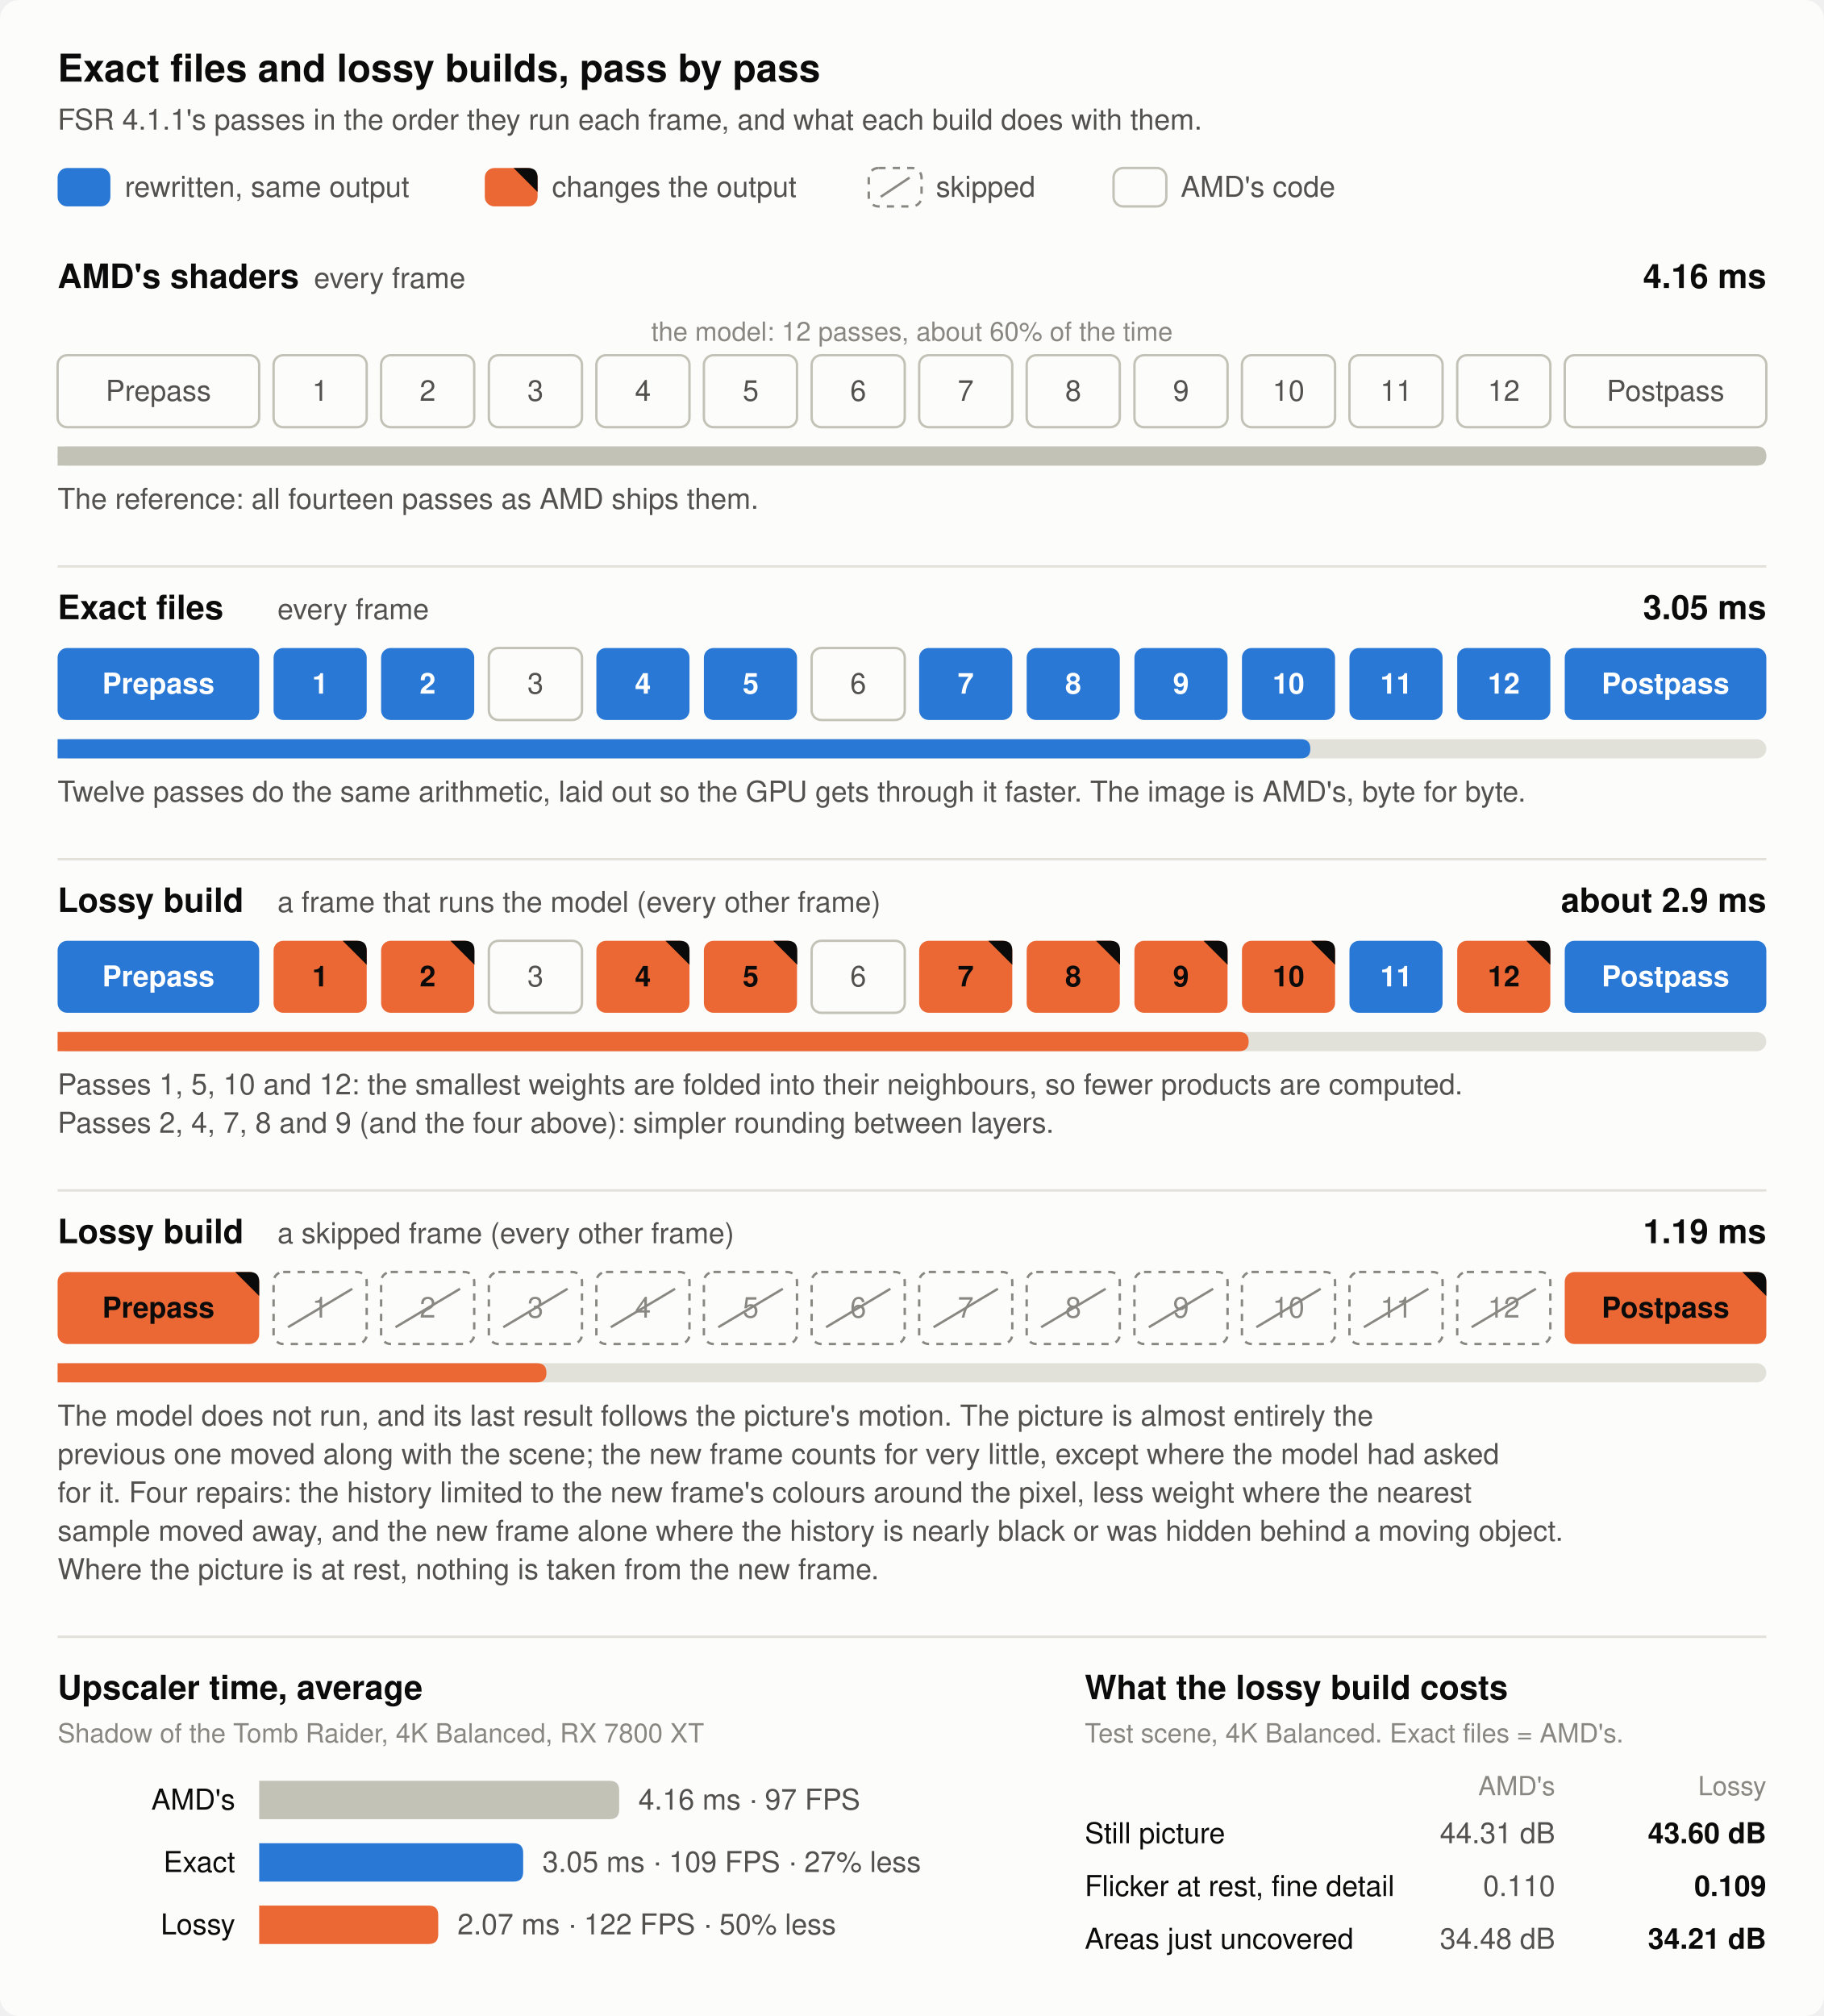
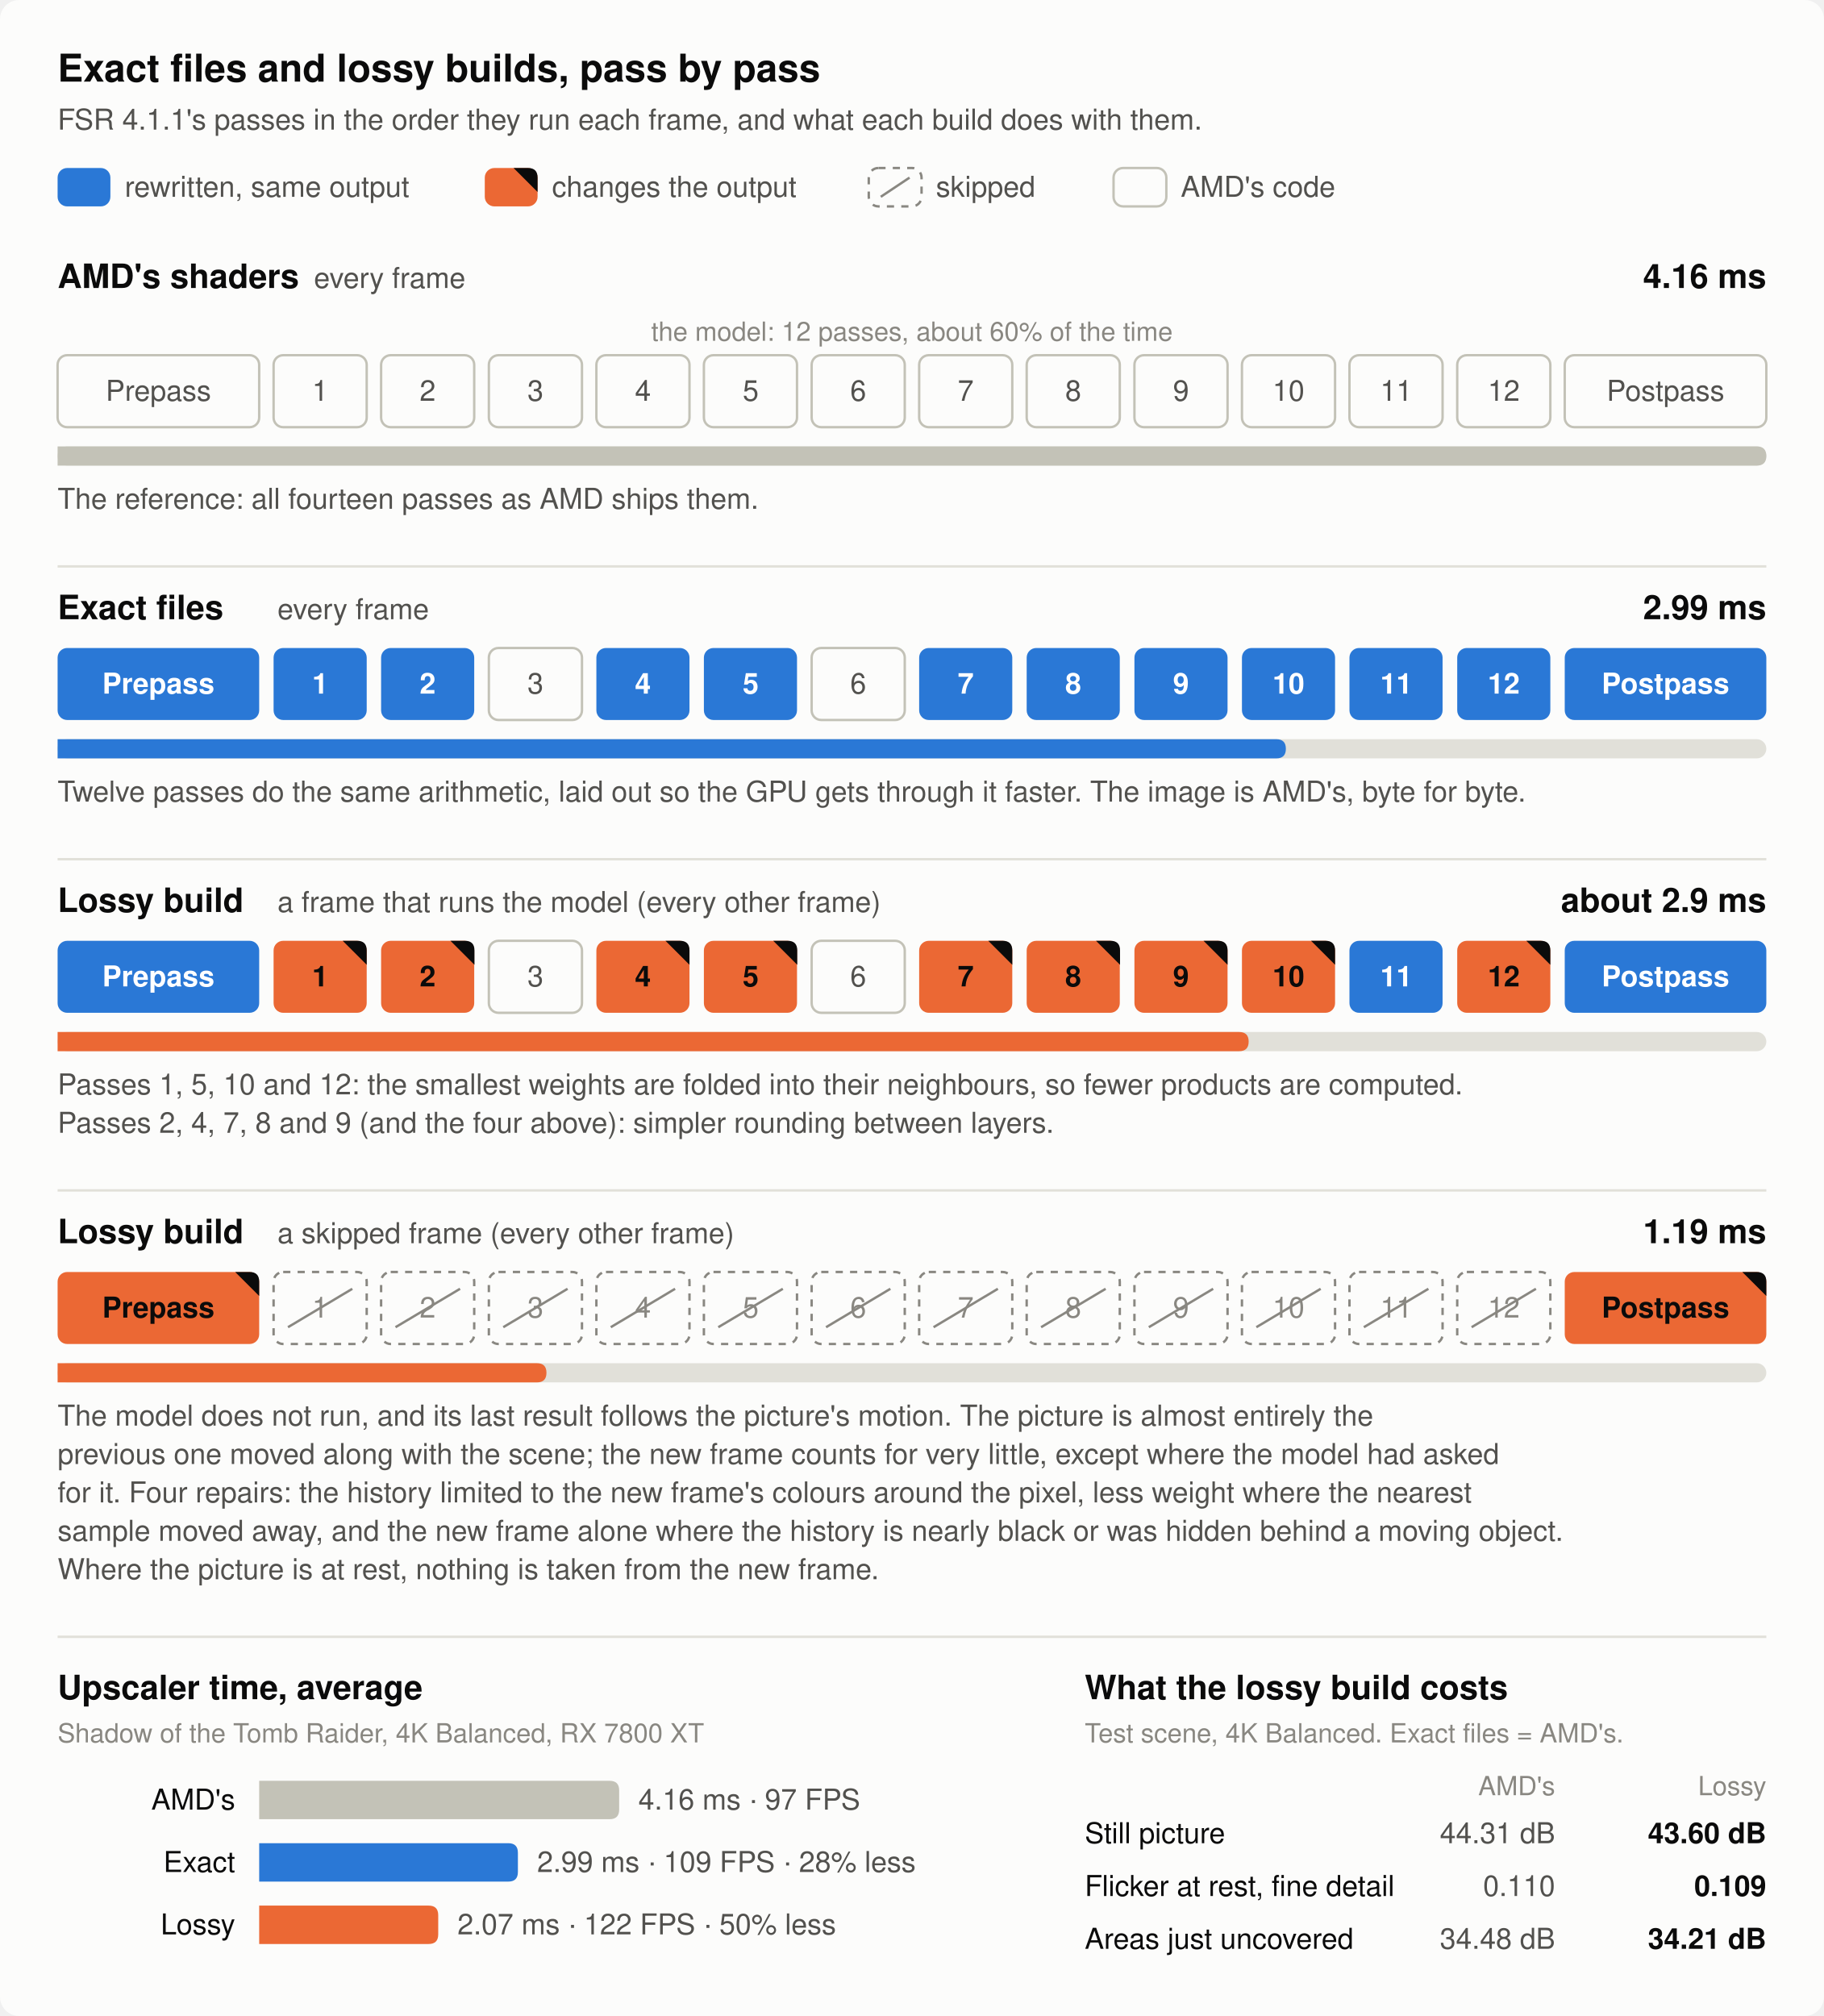
- <svg xmlns="http://www.w3.org/2000/svg" width="760" height="840" viewBox="0 0 760 840" role="img" aria-label="How the exact files and the lossy test builds differ from AMD's FSR 4.1.1 shaders, pass by pass. AMD's shaders: all fourteen passes unchanged, 4.16 ms per frame. Exact files: twelve passes rewritten with the same output (model passes 3 and 6 untouched), 3.05 ms, the image is AMD's byte for byte. Lossy build on a frame that runs the model: nine model passes change the output (weights folded in passes 1, 5, 10 and 12, simpler rounding in those and in 2, 4, 7, 8 and 9), about 2.9 ms. Lossy build on a skipped frame: all twelve model passes are skipped and the prepass and postpass show mostly the reprojected history, with the model's last result following the motion and four repairs, and nothing taken from the new frame where the picture is at rest, 1.19 ms. The two kinds of frame alternate, 2.07 ms on average, 50% less than AMD's. Cost of the lossy build in a test scene at 4K Balanced: still picture 43.60 dB against 44.31, flicker on fine detail at rest 0.109 against 0.110, areas just uncovered by a moving object 34.21 dB against 34.48. Shadow of the Tomb Raider, 4K Balanced, Radeon RX 7800 XT.">
+ <svg xmlns="http://www.w3.org/2000/svg" width="760" height="840" viewBox="0 0 760 840" role="img" aria-label="How the exact files and the lossy test builds differ from AMD's FSR 4.1.1 shaders, pass by pass. AMD's shaders: all fourteen passes unchanged, 4.16 ms per frame. Exact files: twelve passes rewritten with the same output (model passes 3 and 6 untouched), 2.99 ms, the image is AMD's byte for byte. Lossy build on a frame that runs the model: nine model passes change the output (weights folded in passes 1, 5, 10 and 12, simpler rounding in those and in 2, 4, 7, 8 and 9), about 2.9 ms. Lossy build on a skipped frame: all twelve model passes are skipped and the prepass and postpass show mostly the reprojected history, with the model's last result following the motion and four repairs, and nothing taken from the new frame where the picture is at rest, 1.19 ms. The two kinds of frame alternate, 2.07 ms on average, 50% less than AMD's. Cost of the lossy build in a test scene at 4K Balanced: still picture 43.60 dB against 44.31, flicker on fine detail at rest 0.109 against 0.110, areas just uncovered by a moving object 34.21 dB against 34.48. Shadow of the Tomb Raider, 4K Balanced, Radeon RX 7800 XT.">
  <rect width="760" height="840" rx="8" fill="#fcfcfb" />
  <text x="24.0" y="34.0" font-family="-apple-system, 'Segoe UI', Helvetica, Arial, sans-serif" font-size="16" font-weight="600" text-anchor="start" fill="#0b0b0b">Exact files and lossy builds, pass by pass</text>
  <text x="24.0" y="54.0" font-family="-apple-system, 'Segoe UI', Helvetica, Arial, sans-serif" font-size="12" text-anchor="start" fill="#52514e">FSR 4.1.1's passes in the order they run each frame, and what each build does with them.</text>
  <rect x="24.0" y="70" width="22.0" height="16" rx="4" fill="#2a78d6" />
  <text x="35.0" y="82.0" font-family="-apple-system, 'Segoe UI', Helvetica, Arial, sans-serif" font-size="12" font-weight="600" text-anchor="middle" fill="#ffffff" />
  <text x="52.0" y="82.0" font-family="-apple-system, 'Segoe UI', Helvetica, Arial, sans-serif" font-size="12" text-anchor="start" fill="#52514e">rewritten, same output</text>
  <rect x="202.0" y="70" width="22.0" height="16" rx="4" fill="#eb6834" />
  <text x="213.0" y="82.0" font-family="-apple-system, 'Segoe UI', Helvetica, Arial, sans-serif" font-size="12" font-weight="600" text-anchor="middle" fill="#0b0b0b" />
  <path d="M214.0,70 H220.0 Q224.0,70 224.0,74 V80 Z" fill="#0b0b0b" />
  <text x="230.0" y="82.0" font-family="-apple-system, 'Segoe UI', Helvetica, Arial, sans-serif" font-size="12" text-anchor="start" fill="#52514e">changes the output</text>
  <rect x="362.0" y="70" width="22.0" height="16" rx="4" fill="#fcfcfb" stroke="#898781" stroke-width="1" stroke-dasharray="3 3" />
  <line x1="367" y1="82" x2="379" y2="74" stroke="#898781" stroke-width="1" />
  <text x="390.0" y="82.0" font-family="-apple-system, 'Segoe UI', Helvetica, Arial, sans-serif" font-size="12" text-anchor="start" fill="#52514e">skipped</text>
  <rect x="464.0" y="70" width="22.0" height="16" rx="4" fill="#fcfcfb" stroke="#c3c2b7" stroke-width="1" />
  <text x="475.0" y="82.0" font-family="-apple-system, 'Segoe UI', Helvetica, Arial, sans-serif" font-size="12" text-anchor="middle" fill="#52514e" />
  <text x="492.0" y="82.0" font-family="-apple-system, 'Segoe UI', Helvetica, Arial, sans-serif" font-size="12" text-anchor="start" fill="#52514e">AMD's code</text>
  <text x="24.0" y="120.0" font-family="-apple-system, 'Segoe UI', Helvetica, Arial, sans-serif" font-size="14" font-weight="600" text-anchor="start" fill="#0b0b0b">AMD's shaders</text>
  <text x="130.8" y="120.0" font-family="-apple-system, 'Segoe UI', Helvetica, Arial, sans-serif" font-size="12" text-anchor="start" fill="#52514e">every frame</text>
  <text x="736.0" y="120.0" font-family="-apple-system, 'Segoe UI', Helvetica, Arial, sans-serif" font-size="14" font-weight="600" text-anchor="end" fill="#0b0b0b">4.16 ms</text>
  <rect x="24.0" y="148" width="84.0" height="30" rx="4" fill="#fcfcfb" stroke="#c3c2b7" stroke-width="1" />
  <text x="66.0" y="167.0" font-family="-apple-system, 'Segoe UI', Helvetica, Arial, sans-serif" font-size="12" text-anchor="middle" fill="#52514e">Prepass</text>
  <rect x="114.0" y="148" width="38.8" height="30" rx="4" fill="#fcfcfb" stroke="#c3c2b7" stroke-width="1" />
  <text x="133.4" y="167.0" font-family="-apple-system, 'Segoe UI', Helvetica, Arial, sans-serif" font-size="12" text-anchor="middle" fill="#52514e">1</text>
  <rect x="158.8" y="148" width="38.8" height="30" rx="4" fill="#fcfcfb" stroke="#c3c2b7" stroke-width="1" />
  <text x="178.2" y="167.0" font-family="-apple-system, 'Segoe UI', Helvetica, Arial, sans-serif" font-size="12" text-anchor="middle" fill="#52514e">2</text>
  <rect x="203.7" y="148" width="38.8" height="30" rx="4" fill="#fcfcfb" stroke="#c3c2b7" stroke-width="1" />
  <text x="223.1" y="167.0" font-family="-apple-system, 'Segoe UI', Helvetica, Arial, sans-serif" font-size="12" text-anchor="middle" fill="#52514e">3</text>
  <rect x="248.5" y="148" width="38.8" height="30" rx="4" fill="#fcfcfb" stroke="#c3c2b7" stroke-width="1" />
  <text x="267.9" y="167.0" font-family="-apple-system, 'Segoe UI', Helvetica, Arial, sans-serif" font-size="12" text-anchor="middle" fill="#52514e">4</text>
  <rect x="293.3" y="148" width="38.8" height="30" rx="4" fill="#fcfcfb" stroke="#c3c2b7" stroke-width="1" />
  <text x="312.8" y="167.0" font-family="-apple-system, 'Segoe UI', Helvetica, Arial, sans-serif" font-size="12" text-anchor="middle" fill="#52514e">5</text>
  <rect x="338.2" y="148" width="38.8" height="30" rx="4" fill="#fcfcfb" stroke="#c3c2b7" stroke-width="1" />
  <text x="357.6" y="167.0" font-family="-apple-system, 'Segoe UI', Helvetica, Arial, sans-serif" font-size="12" text-anchor="middle" fill="#52514e">6</text>
  <rect x="383.0" y="148" width="38.8" height="30" rx="4" fill="#fcfcfb" stroke="#c3c2b7" stroke-width="1" />
  <text x="402.4" y="167.0" font-family="-apple-system, 'Segoe UI', Helvetica, Arial, sans-serif" font-size="12" text-anchor="middle" fill="#52514e">7</text>
  <rect x="427.8" y="148" width="38.8" height="30" rx="4" fill="#fcfcfb" stroke="#c3c2b7" stroke-width="1" />
  <text x="447.2" y="167.0" font-family="-apple-system, 'Segoe UI', Helvetica, Arial, sans-serif" font-size="12" text-anchor="middle" fill="#52514e">8</text>
  <rect x="472.7" y="148" width="38.8" height="30" rx="4" fill="#fcfcfb" stroke="#c3c2b7" stroke-width="1" />
  <text x="492.1" y="167.0" font-family="-apple-system, 'Segoe UI', Helvetica, Arial, sans-serif" font-size="12" text-anchor="middle" fill="#52514e">9</text>
  <rect x="517.5" y="148" width="38.8" height="30" rx="4" fill="#fcfcfb" stroke="#c3c2b7" stroke-width="1" />
  <text x="536.9" y="167.0" font-family="-apple-system, 'Segoe UI', Helvetica, Arial, sans-serif" font-size="12" text-anchor="middle" fill="#52514e">10</text>
  <rect x="562.3" y="148" width="38.8" height="30" rx="4" fill="#fcfcfb" stroke="#c3c2b7" stroke-width="1" />
  <text x="581.8" y="167.0" font-family="-apple-system, 'Segoe UI', Helvetica, Arial, sans-serif" font-size="12" text-anchor="middle" fill="#52514e">11</text>
  <rect x="607.2" y="148" width="38.8" height="30" rx="4" fill="#fcfcfb" stroke="#c3c2b7" stroke-width="1" />
  <text x="626.6" y="167.0" font-family="-apple-system, 'Segoe UI', Helvetica, Arial, sans-serif" font-size="12" text-anchor="middle" fill="#52514e">12</text>
  <rect x="652.0" y="148" width="84.0" height="30" rx="4" fill="#fcfcfb" stroke="#c3c2b7" stroke-width="1" />
  <text x="694.0" y="167.0" font-family="-apple-system, 'Segoe UI', Helvetica, Arial, sans-serif" font-size="12" text-anchor="middle" fill="#52514e">Postpass</text>
  <text x="380.0" y="142.0" font-family="-apple-system, 'Segoe UI', Helvetica, Arial, sans-serif" font-size="11" text-anchor="middle" fill="#898781">the model: 12 passes, about 60% of the time</text>
  <rect x="24" y="186" width="712" height="8" rx="4" fill="#e1e0d9" />
  <path d="M24,186 H732.0 Q736.0,186 736.0,190 V190 Q736.0,194 732.0,194 H24 Z" fill="#c3c2b7" />
  <text x="24.0" y="212.0" font-family="-apple-system, 'Segoe UI', Helvetica, Arial, sans-serif" font-size="12" text-anchor="start" fill="#52514e">The reference: all fourteen passes as AMD ships them.</text>
  <line x1="24" y1="236" x2="736" y2="236" stroke="#e1e0d9" stroke-width="1" />
  <text x="24.0" y="258.0" font-family="-apple-system, 'Segoe UI', Helvetica, Arial, sans-serif" font-size="14" font-weight="600" text-anchor="start" fill="#0b0b0b">Exact files</text>
  <text x="115.6" y="258.0" font-family="-apple-system, 'Segoe UI', Helvetica, Arial, sans-serif" font-size="12" text-anchor="start" fill="#52514e">every frame</text>
-   <text x="736.0" y="258.0" font-family="-apple-system, 'Segoe UI', Helvetica, Arial, sans-serif" font-size="14" font-weight="600" text-anchor="end" fill="#0b0b0b">3.05 ms</text>
+   <text x="736.0" y="258.0" font-family="-apple-system, 'Segoe UI', Helvetica, Arial, sans-serif" font-size="14" font-weight="600" text-anchor="end" fill="#0b0b0b">2.99 ms</text>
  <rect x="24.0" y="270" width="84.0" height="30" rx="4" fill="#2a78d6" />
  <text x="66.0" y="289.0" font-family="-apple-system, 'Segoe UI', Helvetica, Arial, sans-serif" font-size="12" font-weight="600" text-anchor="middle" fill="#ffffff">Prepass</text>
  <rect x="114.0" y="270" width="38.8" height="30" rx="4" fill="#2a78d6" />
  <text x="133.4" y="289.0" font-family="-apple-system, 'Segoe UI', Helvetica, Arial, sans-serif" font-size="12" font-weight="600" text-anchor="middle" fill="#ffffff">1</text>
  <rect x="158.8" y="270" width="38.8" height="30" rx="4" fill="#2a78d6" />
  <text x="178.2" y="289.0" font-family="-apple-system, 'Segoe UI', Helvetica, Arial, sans-serif" font-size="12" font-weight="600" text-anchor="middle" fill="#ffffff">2</text>
  <rect x="203.7" y="270" width="38.8" height="30" rx="4" fill="#fcfcfb" stroke="#c3c2b7" stroke-width="1" />
  <text x="223.1" y="289.0" font-family="-apple-system, 'Segoe UI', Helvetica, Arial, sans-serif" font-size="12" text-anchor="middle" fill="#52514e">3</text>
  <rect x="248.5" y="270" width="38.8" height="30" rx="4" fill="#2a78d6" />
  <text x="267.9" y="289.0" font-family="-apple-system, 'Segoe UI', Helvetica, Arial, sans-serif" font-size="12" font-weight="600" text-anchor="middle" fill="#ffffff">4</text>
  <rect x="293.3" y="270" width="38.8" height="30" rx="4" fill="#2a78d6" />
  <text x="312.8" y="289.0" font-family="-apple-system, 'Segoe UI', Helvetica, Arial, sans-serif" font-size="12" font-weight="600" text-anchor="middle" fill="#ffffff">5</text>
  <rect x="338.2" y="270" width="38.8" height="30" rx="4" fill="#fcfcfb" stroke="#c3c2b7" stroke-width="1" />
  <text x="357.6" y="289.0" font-family="-apple-system, 'Segoe UI', Helvetica, Arial, sans-serif" font-size="12" text-anchor="middle" fill="#52514e">6</text>
  <rect x="383.0" y="270" width="38.8" height="30" rx="4" fill="#2a78d6" />
  <text x="402.4" y="289.0" font-family="-apple-system, 'Segoe UI', Helvetica, Arial, sans-serif" font-size="12" font-weight="600" text-anchor="middle" fill="#ffffff">7</text>
  <rect x="427.8" y="270" width="38.8" height="30" rx="4" fill="#2a78d6" />
  <text x="447.2" y="289.0" font-family="-apple-system, 'Segoe UI', Helvetica, Arial, sans-serif" font-size="12" font-weight="600" text-anchor="middle" fill="#ffffff">8</text>
  <rect x="472.7" y="270" width="38.8" height="30" rx="4" fill="#2a78d6" />
  <text x="492.1" y="289.0" font-family="-apple-system, 'Segoe UI', Helvetica, Arial, sans-serif" font-size="12" font-weight="600" text-anchor="middle" fill="#ffffff">9</text>
  <rect x="517.5" y="270" width="38.8" height="30" rx="4" fill="#2a78d6" />
  <text x="536.9" y="289.0" font-family="-apple-system, 'Segoe UI', Helvetica, Arial, sans-serif" font-size="12" font-weight="600" text-anchor="middle" fill="#ffffff">10</text>
  <rect x="562.3" y="270" width="38.8" height="30" rx="4" fill="#2a78d6" />
  <text x="581.8" y="289.0" font-family="-apple-system, 'Segoe UI', Helvetica, Arial, sans-serif" font-size="12" font-weight="600" text-anchor="middle" fill="#ffffff">11</text>
  <rect x="607.2" y="270" width="38.8" height="30" rx="4" fill="#2a78d6" />
  <text x="626.6" y="289.0" font-family="-apple-system, 'Segoe UI', Helvetica, Arial, sans-serif" font-size="12" font-weight="600" text-anchor="middle" fill="#ffffff">12</text>
  <rect x="652.0" y="270" width="84.0" height="30" rx="4" fill="#2a78d6" />
  <text x="694.0" y="289.0" font-family="-apple-system, 'Segoe UI', Helvetica, Arial, sans-serif" font-size="12" font-weight="600" text-anchor="middle" fill="#ffffff">Postpass</text>
  <rect x="24" y="308" width="712" height="8" rx="4" fill="#e1e0d9" />
-   <path d="M24,308 H542.0 Q546.0,308 546.0,312 V312 Q546.0,316 542.0,316 H24 Z" fill="#2a78d6" />
+   <path d="M24,308 H531.8 Q535.8,308 535.8,312 V312 Q535.8,316 531.8,316 H24 Z" fill="#2a78d6" />
  <text x="24.0" y="334.0" font-family="-apple-system, 'Segoe UI', Helvetica, Arial, sans-serif" font-size="12" text-anchor="start" fill="#52514e">Twelve passes do the same arithmetic, laid out so the GPU gets through it faster. The image is AMD's, byte for byte.</text>
  <line x1="24" y1="358" x2="736" y2="358" stroke="#e1e0d9" stroke-width="1" />
  <text x="24.0" y="380.0" font-family="-apple-system, 'Segoe UI', Helvetica, Arial, sans-serif" font-size="14" font-weight="600" text-anchor="start" fill="#0b0b0b">Lossy build</text>
  <text x="115.6" y="380.0" font-family="-apple-system, 'Segoe UI', Helvetica, Arial, sans-serif" font-size="12" text-anchor="start" fill="#52514e">a frame that runs the model (every other frame)</text>
  <text x="736.0" y="380.0" font-family="-apple-system, 'Segoe UI', Helvetica, Arial, sans-serif" font-size="14" font-weight="600" text-anchor="end" fill="#0b0b0b">about 2.9 ms</text>
  <rect x="24.0" y="392" width="84.0" height="30" rx="4" fill="#2a78d6" />
  <text x="66.0" y="411.0" font-family="-apple-system, 'Segoe UI', Helvetica, Arial, sans-serif" font-size="12" font-weight="600" text-anchor="middle" fill="#ffffff">Prepass</text>
  <rect x="114.0" y="392" width="38.8" height="30" rx="4" fill="#eb6834" />
  <text x="133.4" y="411.0" font-family="-apple-system, 'Segoe UI', Helvetica, Arial, sans-serif" font-size="12" font-weight="600" text-anchor="middle" fill="#0b0b0b">1</text>
  <path d="M142.8,392 H148.8 Q152.8,392 152.8,396 V402 Z" fill="#0b0b0b" />
  <rect x="158.8" y="392" width="38.8" height="30" rx="4" fill="#eb6834" />
  <text x="178.2" y="411.0" font-family="-apple-system, 'Segoe UI', Helvetica, Arial, sans-serif" font-size="12" font-weight="600" text-anchor="middle" fill="#0b0b0b">2</text>
  <path d="M187.7,392 H193.7 Q197.7,392 197.7,396 V402 Z" fill="#0b0b0b" />
  <rect x="203.7" y="392" width="38.8" height="30" rx="4" fill="#fcfcfb" stroke="#c3c2b7" stroke-width="1" />
  <text x="223.1" y="411.0" font-family="-apple-system, 'Segoe UI', Helvetica, Arial, sans-serif" font-size="12" text-anchor="middle" fill="#52514e">3</text>
  <rect x="248.5" y="392" width="38.8" height="30" rx="4" fill="#eb6834" />
  <text x="267.9" y="411.0" font-family="-apple-system, 'Segoe UI', Helvetica, Arial, sans-serif" font-size="12" font-weight="600" text-anchor="middle" fill="#0b0b0b">4</text>
  <path d="M277.3,392 H283.3 Q287.3,392 287.3,396 V402 Z" fill="#0b0b0b" />
  <rect x="293.3" y="392" width="38.8" height="30" rx="4" fill="#eb6834" />
  <text x="312.8" y="411.0" font-family="-apple-system, 'Segoe UI', Helvetica, Arial, sans-serif" font-size="12" font-weight="600" text-anchor="middle" fill="#0b0b0b">5</text>
  <path d="M322.2,392 H328.2 Q332.2,392 332.2,396 V402 Z" fill="#0b0b0b" />
  <rect x="338.2" y="392" width="38.8" height="30" rx="4" fill="#fcfcfb" stroke="#c3c2b7" stroke-width="1" />
  <text x="357.6" y="411.0" font-family="-apple-system, 'Segoe UI', Helvetica, Arial, sans-serif" font-size="12" text-anchor="middle" fill="#52514e">6</text>
  <rect x="383.0" y="392" width="38.8" height="30" rx="4" fill="#eb6834" />
  <text x="402.4" y="411.0" font-family="-apple-system, 'Segoe UI', Helvetica, Arial, sans-serif" font-size="12" font-weight="600" text-anchor="middle" fill="#0b0b0b">7</text>
  <path d="M411.8,392 H417.8 Q421.8,392 421.8,396 V402 Z" fill="#0b0b0b" />
  <rect x="427.8" y="392" width="38.8" height="30" rx="4" fill="#eb6834" />
  <text x="447.2" y="411.0" font-family="-apple-system, 'Segoe UI', Helvetica, Arial, sans-serif" font-size="12" font-weight="600" text-anchor="middle" fill="#0b0b0b">8</text>
  <path d="M456.7,392 H462.7 Q466.7,392 466.7,396 V402 Z" fill="#0b0b0b" />
  <rect x="472.7" y="392" width="38.8" height="30" rx="4" fill="#eb6834" />
  <text x="492.1" y="411.0" font-family="-apple-system, 'Segoe UI', Helvetica, Arial, sans-serif" font-size="12" font-weight="600" text-anchor="middle" fill="#0b0b0b">9</text>
  <path d="M501.5,392 H507.5 Q511.5,392 511.5,396 V402 Z" fill="#0b0b0b" />
  <rect x="517.5" y="392" width="38.8" height="30" rx="4" fill="#eb6834" />
  <text x="536.9" y="411.0" font-family="-apple-system, 'Segoe UI', Helvetica, Arial, sans-serif" font-size="12" font-weight="600" text-anchor="middle" fill="#0b0b0b">10</text>
  <path d="M546.3,392 H552.3 Q556.3,392 556.3,396 V402 Z" fill="#0b0b0b" />
  <rect x="562.3" y="392" width="38.8" height="30" rx="4" fill="#2a78d6" />
  <text x="581.8" y="411.0" font-family="-apple-system, 'Segoe UI', Helvetica, Arial, sans-serif" font-size="12" font-weight="600" text-anchor="middle" fill="#ffffff">11</text>
  <rect x="607.2" y="392" width="38.8" height="30" rx="4" fill="#eb6834" />
  <text x="626.6" y="411.0" font-family="-apple-system, 'Segoe UI', Helvetica, Arial, sans-serif" font-size="12" font-weight="600" text-anchor="middle" fill="#0b0b0b">12</text>
  <path d="M636.0,392 H642.0 Q646.0,392 646.0,396 V402 Z" fill="#0b0b0b" />
  <rect x="652.0" y="392" width="84.0" height="30" rx="4" fill="#2a78d6" />
  <text x="694.0" y="411.0" font-family="-apple-system, 'Segoe UI', Helvetica, Arial, sans-serif" font-size="12" font-weight="600" text-anchor="middle" fill="#ffffff">Postpass</text>
  <rect x="24" y="430" width="712" height="8" rx="4" fill="#e1e0d9" />
  <path d="M24,430 H516.3 Q520.3,430 520.3,434 V434 Q520.3,438 516.3,438 H24 Z" fill="#eb6834" />
  <text x="24.0" y="456.0" font-family="-apple-system, 'Segoe UI', Helvetica, Arial, sans-serif" font-size="12" text-anchor="start" fill="#52514e">Passes 1, 5, 10 and 12: the smallest weights are folded into their neighbours, so fewer products are computed.</text>
  <text x="24.0" y="472.0" font-family="-apple-system, 'Segoe UI', Helvetica, Arial, sans-serif" font-size="12" text-anchor="start" fill="#52514e">Passes 2, 4, 7, 8 and 9 (and the four above): simpler rounding between layers.</text>
  <line x1="24" y1="496" x2="736" y2="496" stroke="#e1e0d9" stroke-width="1" />
  <text x="24.0" y="518.0" font-family="-apple-system, 'Segoe UI', Helvetica, Arial, sans-serif" font-size="14" font-weight="600" text-anchor="start" fill="#0b0b0b">Lossy build</text>
  <text x="115.6" y="518.0" font-family="-apple-system, 'Segoe UI', Helvetica, Arial, sans-serif" font-size="12" text-anchor="start" fill="#52514e">a skipped frame (every other frame)</text>
  <text x="736.0" y="518.0" font-family="-apple-system, 'Segoe UI', Helvetica, Arial, sans-serif" font-size="14" font-weight="600" text-anchor="end" fill="#0b0b0b">1.19 ms</text>
  <rect x="24.0" y="530" width="84.0" height="30" rx="4" fill="#eb6834" />
  <text x="66.0" y="549.0" font-family="-apple-system, 'Segoe UI', Helvetica, Arial, sans-serif" font-size="12" font-weight="600" text-anchor="middle" fill="#0b0b0b">Prepass</text>
  <path d="M98.0,530 H104.0 Q108.0,530 108.0,534 V540 Z" fill="#0b0b0b" />
  <rect x="114.0" y="530" width="38.8" height="30" rx="4" fill="#fcfcfb" stroke="#898781" stroke-width="1" stroke-dasharray="3 3" />
  <text x="133.4" y="549.0" font-family="-apple-system, 'Segoe UI', Helvetica, Arial, sans-serif" font-size="12" text-anchor="middle" fill="#898781">1</text>
  <line x1="120.0" y1="553" x2="146.8" y2="537" stroke="#898781" stroke-width="1" />
  <rect x="158.8" y="530" width="38.8" height="30" rx="4" fill="#fcfcfb" stroke="#898781" stroke-width="1" stroke-dasharray="3 3" />
  <text x="178.2" y="549.0" font-family="-apple-system, 'Segoe UI', Helvetica, Arial, sans-serif" font-size="12" text-anchor="middle" fill="#898781">2</text>
  <line x1="164.8" y1="553" x2="191.7" y2="537" stroke="#898781" stroke-width="1" />
  <rect x="203.7" y="530" width="38.8" height="30" rx="4" fill="#fcfcfb" stroke="#898781" stroke-width="1" stroke-dasharray="3 3" />
  <text x="223.1" y="549.0" font-family="-apple-system, 'Segoe UI', Helvetica, Arial, sans-serif" font-size="12" text-anchor="middle" fill="#898781">3</text>
  <line x1="209.7" y1="553" x2="236.5" y2="537" stroke="#898781" stroke-width="1" />
  <rect x="248.5" y="530" width="38.8" height="30" rx="4" fill="#fcfcfb" stroke="#898781" stroke-width="1" stroke-dasharray="3 3" />
  <text x="267.9" y="549.0" font-family="-apple-system, 'Segoe UI', Helvetica, Arial, sans-serif" font-size="12" text-anchor="middle" fill="#898781">4</text>
  <line x1="254.5" y1="553" x2="281.3" y2="537" stroke="#898781" stroke-width="1" />
  <rect x="293.3" y="530" width="38.8" height="30" rx="4" fill="#fcfcfb" stroke="#898781" stroke-width="1" stroke-dasharray="3 3" />
  <text x="312.8" y="549.0" font-family="-apple-system, 'Segoe UI', Helvetica, Arial, sans-serif" font-size="12" text-anchor="middle" fill="#898781">5</text>
  <line x1="299.3" y1="553" x2="326.2" y2="537" stroke="#898781" stroke-width="1" />
  <rect x="338.2" y="530" width="38.8" height="30" rx="4" fill="#fcfcfb" stroke="#898781" stroke-width="1" stroke-dasharray="3 3" />
  <text x="357.6" y="549.0" font-family="-apple-system, 'Segoe UI', Helvetica, Arial, sans-serif" font-size="12" text-anchor="middle" fill="#898781">6</text>
  <line x1="344.2" y1="553" x2="371.0" y2="537" stroke="#898781" stroke-width="1" />
  <rect x="383.0" y="530" width="38.8" height="30" rx="4" fill="#fcfcfb" stroke="#898781" stroke-width="1" stroke-dasharray="3 3" />
  <text x="402.4" y="549.0" font-family="-apple-system, 'Segoe UI', Helvetica, Arial, sans-serif" font-size="12" text-anchor="middle" fill="#898781">7</text>
  <line x1="389.0" y1="553" x2="415.8" y2="537" stroke="#898781" stroke-width="1" />
  <rect x="427.8" y="530" width="38.8" height="30" rx="4" fill="#fcfcfb" stroke="#898781" stroke-width="1" stroke-dasharray="3 3" />
  <text x="447.2" y="549.0" font-family="-apple-system, 'Segoe UI', Helvetica, Arial, sans-serif" font-size="12" text-anchor="middle" fill="#898781">8</text>
  <line x1="433.8" y1="553" x2="460.7" y2="537" stroke="#898781" stroke-width="1" />
  <rect x="472.7" y="530" width="38.8" height="30" rx="4" fill="#fcfcfb" stroke="#898781" stroke-width="1" stroke-dasharray="3 3" />
  <text x="492.1" y="549.0" font-family="-apple-system, 'Segoe UI', Helvetica, Arial, sans-serif" font-size="12" text-anchor="middle" fill="#898781">9</text>
  <line x1="478.7" y1="553" x2="505.5" y2="537" stroke="#898781" stroke-width="1" />
  <rect x="517.5" y="530" width="38.8" height="30" rx="4" fill="#fcfcfb" stroke="#898781" stroke-width="1" stroke-dasharray="3 3" />
  <text x="536.9" y="549.0" font-family="-apple-system, 'Segoe UI', Helvetica, Arial, sans-serif" font-size="12" text-anchor="middle" fill="#898781">10</text>
  <line x1="523.5" y1="553" x2="550.3" y2="537" stroke="#898781" stroke-width="1" />
  <rect x="562.3" y="530" width="38.8" height="30" rx="4" fill="#fcfcfb" stroke="#898781" stroke-width="1" stroke-dasharray="3 3" />
  <text x="581.8" y="549.0" font-family="-apple-system, 'Segoe UI', Helvetica, Arial, sans-serif" font-size="12" text-anchor="middle" fill="#898781">11</text>
  <line x1="568.3" y1="553" x2="595.2" y2="537" stroke="#898781" stroke-width="1" />
  <rect x="607.2" y="530" width="38.8" height="30" rx="4" fill="#fcfcfb" stroke="#898781" stroke-width="1" stroke-dasharray="3 3" />
  <text x="626.6" y="549.0" font-family="-apple-system, 'Segoe UI', Helvetica, Arial, sans-serif" font-size="12" text-anchor="middle" fill="#898781">12</text>
  <line x1="613.2" y1="553" x2="640.0" y2="537" stroke="#898781" stroke-width="1" />
  <rect x="652.0" y="530" width="84.0" height="30" rx="4" fill="#eb6834" />
  <text x="694.0" y="549.0" font-family="-apple-system, 'Segoe UI', Helvetica, Arial, sans-serif" font-size="12" font-weight="600" text-anchor="middle" fill="#0b0b0b">Postpass</text>
  <path d="M726.0,530 H732.0 Q736.0,530 736.0,534 V540 Z" fill="#0b0b0b" />
  <rect x="24" y="568" width="712" height="8" rx="4" fill="#e1e0d9" />
  <path d="M24,568 H223.7 Q227.7,568 227.7,572 V572 Q227.7,576 223.7,576 H24 Z" fill="#eb6834" />
  <text x="24.0" y="594.0" font-family="-apple-system, 'Segoe UI', Helvetica, Arial, sans-serif" font-size="12" text-anchor="start" fill="#52514e">The model does not run, and its last result follows the picture's motion. The picture is almost entirely the</text>
  <text x="24.0" y="610.0" font-family="-apple-system, 'Segoe UI', Helvetica, Arial, sans-serif" font-size="12" text-anchor="start" fill="#52514e">previous one moved along with the scene; the new frame counts for very little, except where the model had asked</text>
  <text x="24.0" y="626.0" font-family="-apple-system, 'Segoe UI', Helvetica, Arial, sans-serif" font-size="12" text-anchor="start" fill="#52514e">for it. Four repairs: the history limited to the new frame's colours around the pixel, less weight where the nearest</text>
  <text x="24.0" y="642.0" font-family="-apple-system, 'Segoe UI', Helvetica, Arial, sans-serif" font-size="12" text-anchor="start" fill="#52514e">sample moved away, and the new frame alone where the history is nearly black or was hidden behind a moving object.</text>
  <text x="24.0" y="658.0" font-family="-apple-system, 'Segoe UI', Helvetica, Arial, sans-serif" font-size="12" text-anchor="start" fill="#52514e">Where the picture is at rest, nothing is taken from the new frame.</text>
  <line x1="24" y1="682" x2="736" y2="682" stroke="#e1e0d9" stroke-width="1" />
  <text x="24.0" y="708.0" font-family="-apple-system, 'Segoe UI', Helvetica, Arial, sans-serif" font-size="14" font-weight="600" text-anchor="start" fill="#0b0b0b">Upscaler time, average</text>
  <text x="24.0" y="726.0" font-family="-apple-system, 'Segoe UI', Helvetica, Arial, sans-serif" font-size="11" text-anchor="start" fill="#898781">Shadow of the Tomb Raider, 4K Balanced, RX 7800 XT</text>
  <text x="98.0" y="754.0" font-family="-apple-system, 'Segoe UI', Helvetica, Arial, sans-serif" font-size="12" text-anchor="end" fill="#0b0b0b">AMD's</text>
  <path d="M108,742 H254.0 Q258.0,742 258.0,746 V754 Q258.0,758 254.0,758 H108 Z" fill="#c3c2b7" />
  <text x="266.0" y="754.0" font-family="-apple-system, 'Segoe UI', Helvetica, Arial, sans-serif" font-size="12" text-anchor="start" fill="#52514e">4.16 ms  ·  97 FPS</text>
  <text x="98.0" y="780.0" font-family="-apple-system, 'Segoe UI', Helvetica, Arial, sans-serif" font-size="12" text-anchor="end" fill="#0b0b0b">Exact</text>
-   <path d="M108,768 H214.0 Q218.0,768 218.0,772 V780 Q218.0,784 214.0,784 H108 Z" fill="#2a78d6" />
-   <text x="226.0" y="780.0" font-family="-apple-system, 'Segoe UI', Helvetica, Arial, sans-serif" font-size="12" text-anchor="start" fill="#52514e">3.05 ms  ·  109 FPS  ·  27% less</text>
+   <path d="M108,768 H211.8 Q215.8,768 215.8,772 V780 Q215.8,784 211.8,784 H108 Z" fill="#2a78d6" />
+   <text x="223.8" y="780.0" font-family="-apple-system, 'Segoe UI', Helvetica, Arial, sans-serif" font-size="12" text-anchor="start" fill="#52514e">2.99 ms  ·  109 FPS  ·  28% less</text>
  <text x="98.0" y="806.0" font-family="-apple-system, 'Segoe UI', Helvetica, Arial, sans-serif" font-size="12" text-anchor="end" fill="#0b0b0b">Lossy</text>
  <path d="M108,794 H178.6 Q182.6,794 182.6,798 V806 Q182.6,810 178.6,810 H108 Z" fill="#eb6834" />
  <text x="190.6" y="806.0" font-family="-apple-system, 'Segoe UI', Helvetica, Arial, sans-serif" font-size="12" text-anchor="start" fill="#52514e">2.07 ms  ·  122 FPS  ·  50% less</text>
  <text x="452.0" y="708.0" font-family="-apple-system, 'Segoe UI', Helvetica, Arial, sans-serif" font-size="14" font-weight="600" text-anchor="start" fill="#0b0b0b">What the lossy build costs</text>
  <text x="452.0" y="726.0" font-family="-apple-system, 'Segoe UI', Helvetica, Arial, sans-serif" font-size="11" text-anchor="start" fill="#898781">Test scene, 4K Balanced. Exact files = AMD's.</text>
  <text x="648.0" y="748.0" font-family="-apple-system, 'Segoe UI', Helvetica, Arial, sans-serif" font-size="11" text-anchor="end" fill="#898781">AMD's</text>
  <text x="736.0" y="748.0" font-family="-apple-system, 'Segoe UI', Helvetica, Arial, sans-serif" font-size="11" text-anchor="end" fill="#898781">Lossy</text>
  <text x="452.0" y="768.0" font-family="-apple-system, 'Segoe UI', Helvetica, Arial, sans-serif" font-size="12" text-anchor="start" fill="#0b0b0b">Still picture</text>
  <text x="648.0" y="768.0" font-family="-apple-system, 'Segoe UI', Helvetica, Arial, sans-serif" font-size="12" text-anchor="end" fill="#52514e">44.31 dB</text>
  <text x="736.0" y="768.0" font-family="-apple-system, 'Segoe UI', Helvetica, Arial, sans-serif" font-size="12" font-weight="600" text-anchor="end" fill="#0b0b0b">43.60 dB</text>
  <text x="452.0" y="790.0" font-family="-apple-system, 'Segoe UI', Helvetica, Arial, sans-serif" font-size="12" text-anchor="start" fill="#0b0b0b">Flicker at rest, fine detail</text>
  <text x="648.0" y="790.0" font-family="-apple-system, 'Segoe UI', Helvetica, Arial, sans-serif" font-size="12" text-anchor="end" fill="#52514e">0.110</text>
  <text x="736.0" y="790.0" font-family="-apple-system, 'Segoe UI', Helvetica, Arial, sans-serif" font-size="12" font-weight="600" text-anchor="end" fill="#0b0b0b">0.109</text>
  <text x="452.0" y="812.0" font-family="-apple-system, 'Segoe UI', Helvetica, Arial, sans-serif" font-size="12" text-anchor="start" fill="#0b0b0b">Areas just uncovered</text>
  <text x="648.0" y="812.0" font-family="-apple-system, 'Segoe UI', Helvetica, Arial, sans-serif" font-size="12" text-anchor="end" fill="#52514e">34.48 dB</text>
  <text x="736.0" y="812.0" font-family="-apple-system, 'Segoe UI', Helvetica, Arial, sans-serif" font-size="12" font-weight="600" text-anchor="end" fill="#0b0b0b">34.21 dB</text>
</svg>
